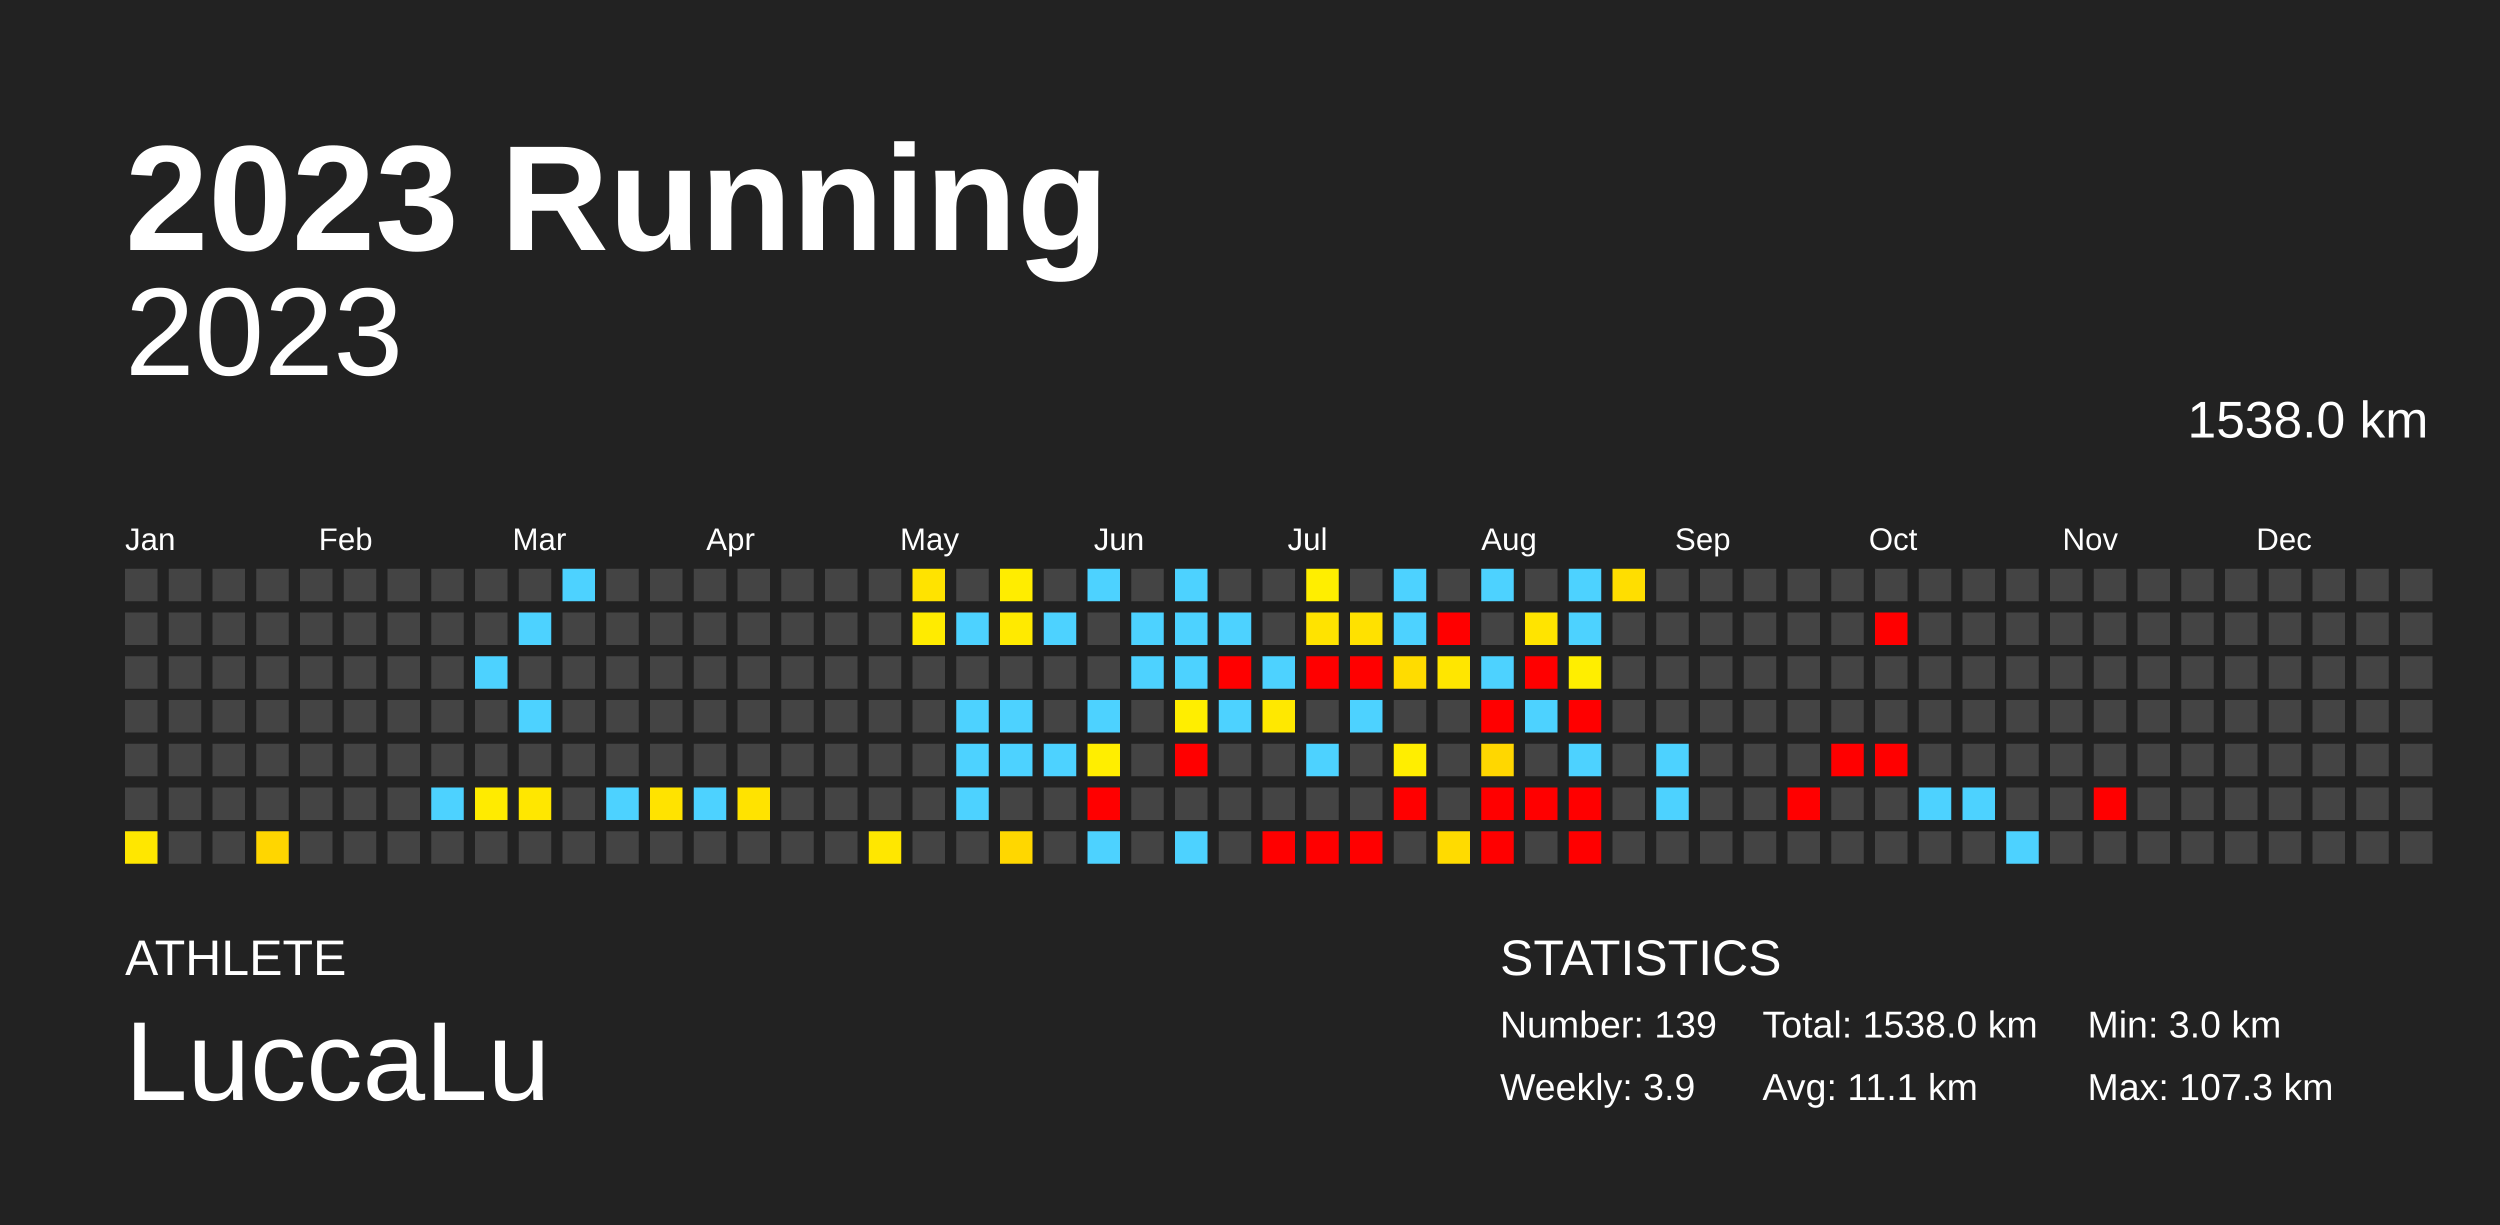
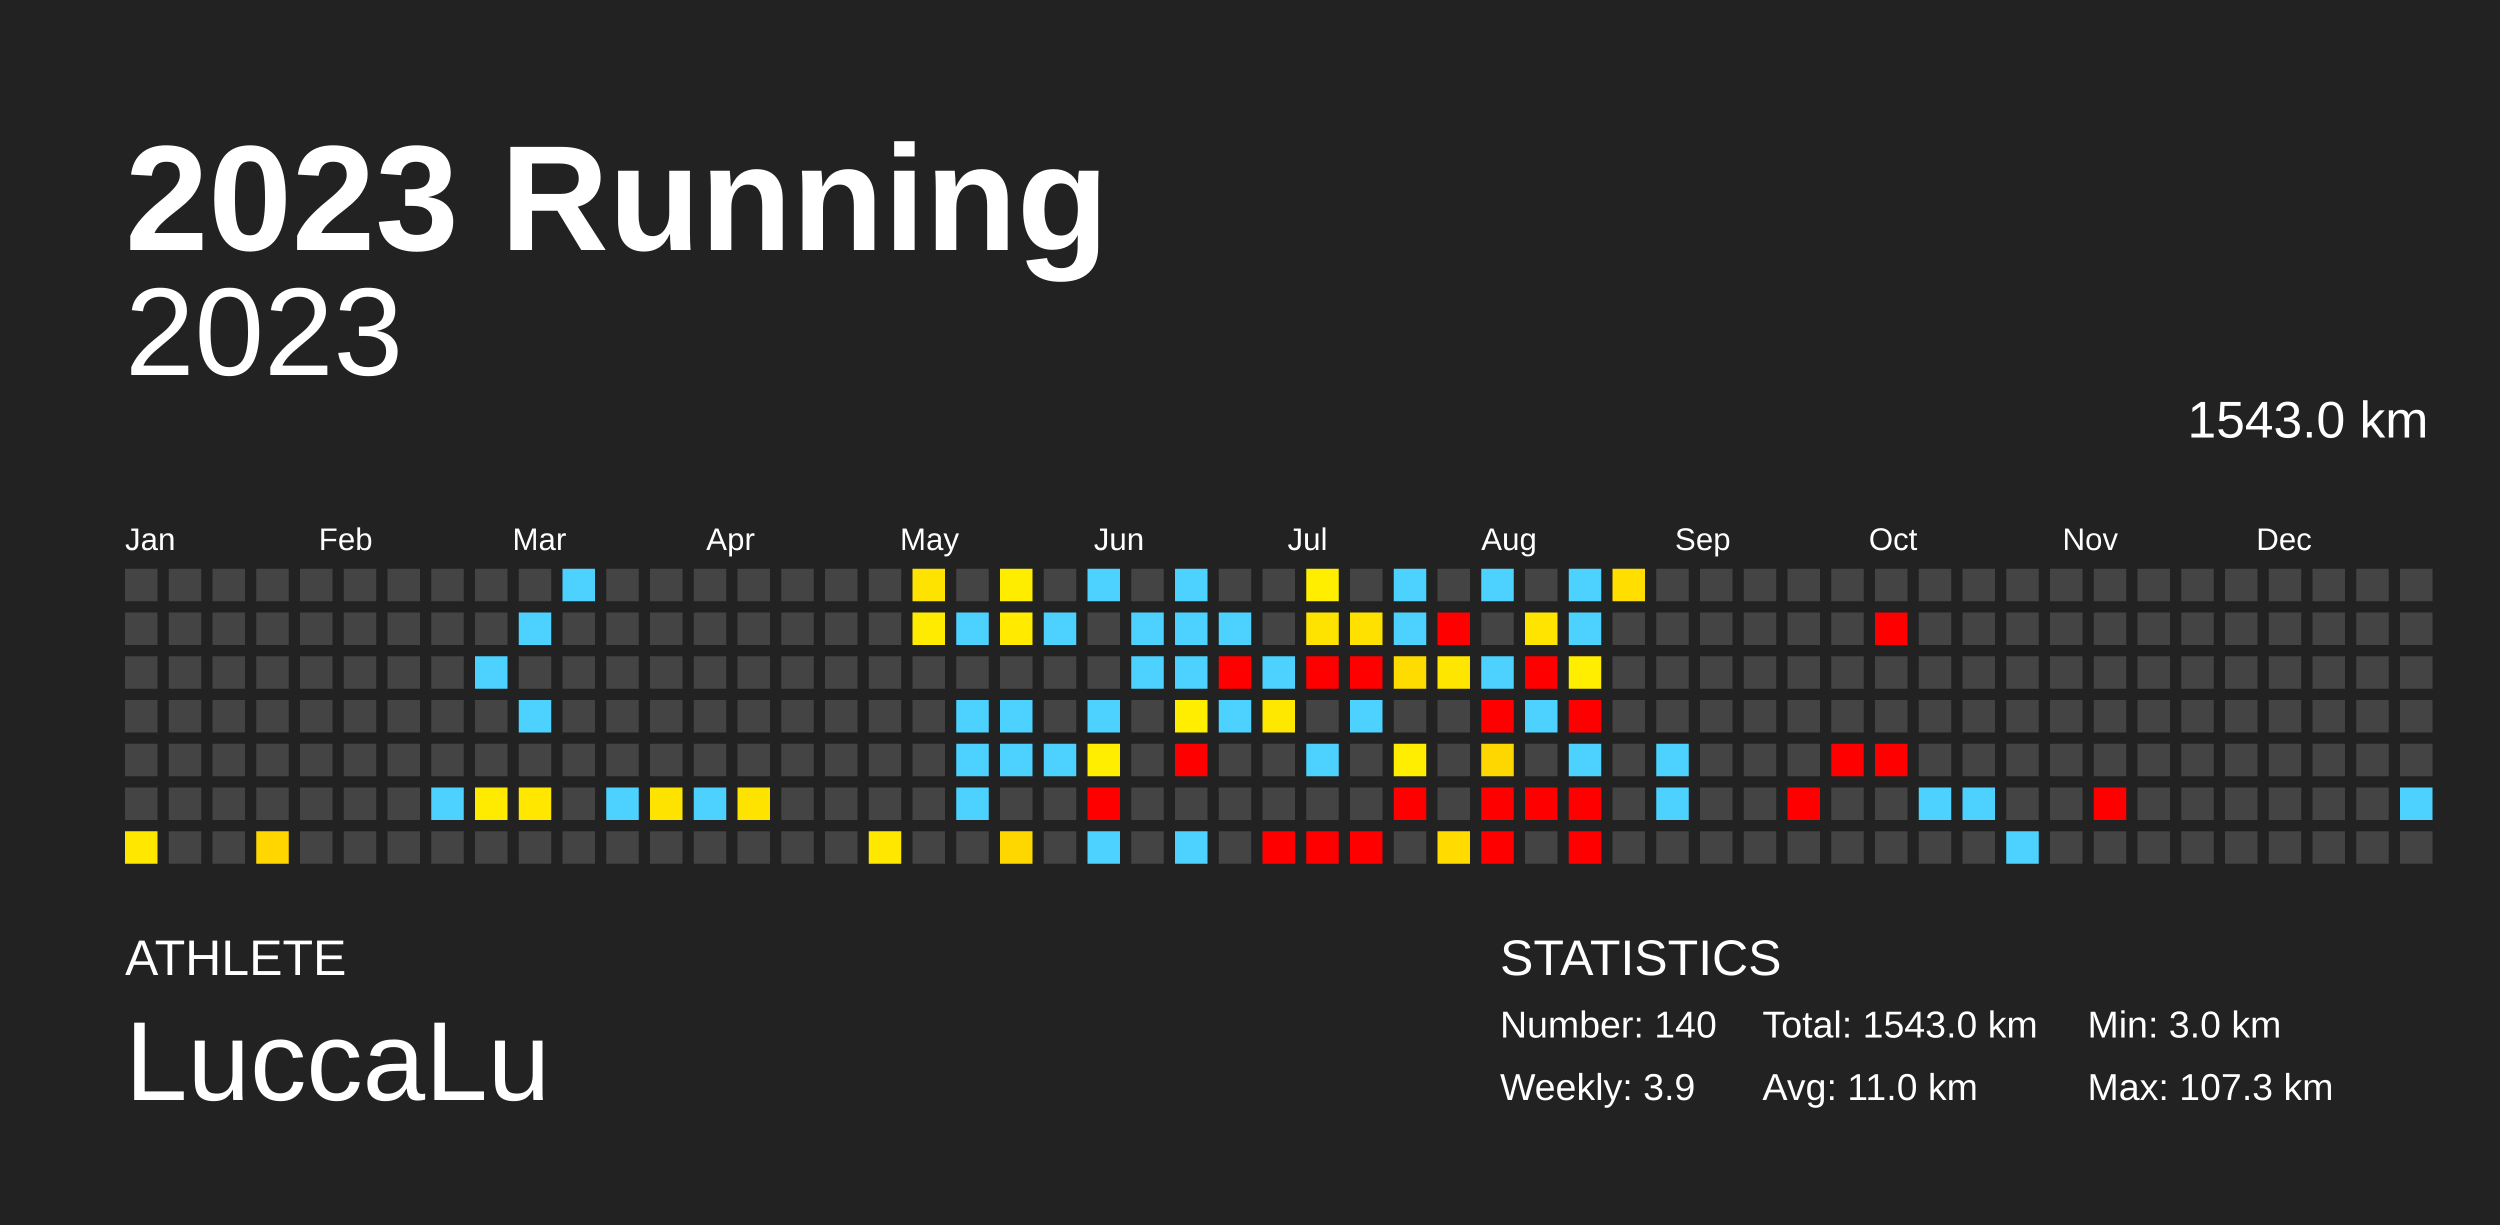
<svg xmlns="http://www.w3.org/2000/svg" baseProfile="full" height="98mm" version="1.1" viewBox="0,0,200,98" width="200mm">
  <defs />
  <rect fill="#222222" height="98" width="200" x="0" y="0" />
  <text fill="#FFFFFF" style="font-size:12px; font-family:Arial; font-weight:bold;" x="10" y="20">2023 Running</text>
  <text fill="#FFFFFF" style="font-size:4px; font-family:Arial" x="10" y="78">ATHLETE</text>
  <text fill="#FFFFFF" style="font-size:9px; font-family:Arial" x="10" y="88">LuccaLu</text>
  <text fill="#FFFFFF" style="font-size:4px; font-family:Arial" x="120" y="78">STATISTICS</text>
-   <text fill="#FFFFFF" style="font-size:3px; font-family:Arial" x="120" y="83">Number: 139</text>
+   <text fill="#FFFFFF" style="font-size:3px; font-family:Arial" x="120" y="83">Number: 140</text>
  <text fill="#FFFFFF" style="font-size:3px; font-family:Arial" x="120" y="88">Weekly: 3.9</text>
-   <text fill="#FFFFFF" style="font-size:3px; font-family:Arial" x="141" y="83">Total: 1538.0 km</text>
-   <text fill="#FFFFFF" style="font-size:3px; font-family:Arial" x="141" y="88">Avg: 11.1 km</text>
+   <text fill="#FFFFFF" style="font-size:3px; font-family:Arial" x="141" y="83">Total: 1543.0 km</text>
+   <text fill="#FFFFFF" style="font-size:3px; font-family:Arial" x="141" y="88">Avg: 11.0 km</text>
  <text fill="#FFFFFF" style="font-size:3px; font-family:Arial" x="167" y="83">Min: 3.0 km</text>
  <text fill="#FFFFFF" style="font-size:3px; font-family:Arial" x="167" y="88">Max: 107.3 km</text>
  <text alignment-baseline="hanging" fill="#FFFFFF" style="font-size:10.0px; font-family:Arial;" x="10" y="30">2023</text>
-   <text alignment-baseline="hanging" fill="#FFFFFF" style="font-size:4.125px; font-family:Arial;" x="175" y="35">1538.0 km</text>
+   <text alignment-baseline="hanging" fill="#FFFFFF" style="font-size:4.125px; font-family:Arial;" x="175" y="35">1543.0 km</text>
  <text fill="#FFFFFF" style="font-size:2.5px; font-family:Arial" x="10.0" y="44">Jan</text>
  <text fill="#FFFFFF" style="font-size:2.5px; font-family:Arial" x="25.5" y="44">Feb</text>
  <text fill="#FFFFFF" style="font-size:2.5px; font-family:Arial" x="41.0" y="44">Mar</text>
  <text fill="#FFFFFF" style="font-size:2.5px; font-family:Arial" x="56.5" y="44">Apr</text>
  <text fill="#FFFFFF" style="font-size:2.5px; font-family:Arial" x="72.0" y="44">May</text>
  <text fill="#FFFFFF" style="font-size:2.5px; font-family:Arial" x="87.5" y="44">Jun</text>
  <text fill="#FFFFFF" style="font-size:2.5px; font-family:Arial" x="103.0" y="44">Jul</text>
  <text fill="#FFFFFF" style="font-size:2.5px; font-family:Arial" x="118.5" y="44">Aug</text>
  <text fill="#FFFFFF" style="font-size:2.5px; font-family:Arial" x="134.0" y="44">Sep</text>
  <text fill="#FFFFFF" style="font-size:2.5px; font-family:Arial" x="149.5" y="44">Oct</text>
  <text fill="#FFFFFF" style="font-size:2.5px; font-family:Arial" x="165.0" y="44">Nov</text>
  <text fill="#FFFFFF" style="font-size:2.5px; font-family:Arial" x="180.5" y="44">Dec</text>
  <rect fill="#444444" height="2.6" width="2.6" x="10.0" y="45.5" />
  <rect fill="#444444" height="2.6" width="2.6" x="10.0" y="49.0" />
  <rect fill="#444444" height="2.6" width="2.6" x="10.0" y="52.5" />
  <rect fill="#444444" height="2.6" width="2.6" x="10.0" y="56.0" />
  <rect fill="#444444" height="2.6" width="2.6" x="10.0" y="59.5" />
  <rect fill="#444444" height="2.6" width="2.6" x="10.0" y="63.0" />
  <rect fill="#ffe700" height="2.6" width="2.6" x="10.0" y="66.5" />
  <rect fill="#444444" height="2.6" width="2.6" x="13.5" y="45.5" />
  <rect fill="#444444" height="2.6" width="2.6" x="13.5" y="49.0" />
  <rect fill="#444444" height="2.6" width="2.6" x="13.5" y="52.5" />
  <rect fill="#444444" height="2.6" width="2.6" x="13.5" y="56.0" />
  <rect fill="#444444" height="2.6" width="2.6" x="13.5" y="59.5" />
  <rect fill="#444444" height="2.6" width="2.6" x="13.5" y="63.0" />
  <rect fill="#444444" height="2.6" width="2.6" x="13.5" y="66.5" />
  <rect fill="#444444" height="2.6" width="2.6" x="17.0" y="45.5" />
  <rect fill="#444444" height="2.6" width="2.6" x="17.0" y="49.0" />
  <rect fill="#444444" height="2.6" width="2.6" x="17.0" y="52.5" />
  <rect fill="#444444" height="2.6" width="2.6" x="17.0" y="56.0" />
  <rect fill="#444444" height="2.6" width="2.6" x="17.0" y="59.5" />
  <rect fill="#444444" height="2.6" width="2.6" x="17.0" y="63.0" />
  <rect fill="#444444" height="2.6" width="2.6" x="17.0" y="66.5" />
  <rect fill="#444444" height="2.6" width="2.6" x="20.5" y="45.5" />
  <rect fill="#444444" height="2.6" width="2.6" x="20.5" y="49.0" />
  <rect fill="#444444" height="2.6" width="2.6" x="20.5" y="52.5" />
  <rect fill="#444444" height="2.6" width="2.6" x="20.5" y="56.0" />
  <rect fill="#444444" height="2.6" width="2.6" x="20.5" y="59.5" />
  <rect fill="#444444" height="2.6" width="2.6" x="20.5" y="63.0" />
  <rect fill="#ffd600" height="2.6" width="2.6" x="20.5" y="66.5" />
  <rect fill="#444444" height="2.6" width="2.6" x="24.0" y="45.5" />
  <rect fill="#444444" height="2.6" width="2.6" x="24.0" y="49.0" />
  <rect fill="#444444" height="2.6" width="2.6" x="24.0" y="52.5" />
  <rect fill="#444444" height="2.6" width="2.6" x="24.0" y="56.0" />
  <rect fill="#444444" height="2.6" width="2.6" x="24.0" y="59.5" />
  <rect fill="#444444" height="2.6" width="2.6" x="24.0" y="63.0" />
  <rect fill="#444444" height="2.6" width="2.6" x="24.0" y="66.5" />
  <rect fill="#444444" height="2.6" width="2.6" x="27.5" y="45.5" />
  <rect fill="#444444" height="2.6" width="2.6" x="27.5" y="49.0" />
  <rect fill="#444444" height="2.6" width="2.6" x="27.5" y="52.5" />
  <rect fill="#444444" height="2.6" width="2.6" x="27.5" y="56.0" />
  <rect fill="#444444" height="2.6" width="2.6" x="27.5" y="59.5" />
  <rect fill="#444444" height="2.6" width="2.6" x="27.5" y="63.0" />
  <rect fill="#444444" height="2.6" width="2.6" x="27.5" y="66.5" />
  <rect fill="#444444" height="2.6" width="2.6" x="31.0" y="45.5" />
  <rect fill="#444444" height="2.6" width="2.6" x="31.0" y="49.0" />
  <rect fill="#444444" height="2.6" width="2.6" x="31.0" y="52.5" />
  <rect fill="#444444" height="2.6" width="2.6" x="31.0" y="56.0" />
  <rect fill="#444444" height="2.6" width="2.6" x="31.0" y="59.5" />
  <rect fill="#444444" height="2.6" width="2.6" x="31.0" y="63.0" />
  <rect fill="#444444" height="2.6" width="2.6" x="31.0" y="66.5" />
  <rect fill="#444444" height="2.6" width="2.6" x="34.5" y="45.5" />
  <rect fill="#444444" height="2.6" width="2.6" x="34.5" y="49.0" />
  <rect fill="#444444" height="2.6" width="2.6" x="34.5" y="52.5" />
  <rect fill="#444444" height="2.6" width="2.6" x="34.5" y="56.0" />
  <rect fill="#444444" height="2.6" width="2.6" x="34.5" y="59.5" />
  <rect fill="#4dd2ff" height="2.6" width="2.6" x="34.5" y="63.0" />
  <rect fill="#444444" height="2.6" width="2.6" x="34.5" y="66.5" />
  <rect fill="#444444" height="2.6" width="2.6" x="38.0" y="45.5" />
  <rect fill="#444444" height="2.6" width="2.6" x="38.0" y="49.0" />
  <rect fill="#4dd2ff" height="2.6" width="2.6" x="38.0" y="52.5" />
  <rect fill="#444444" height="2.6" width="2.6" x="38.0" y="56.0" />
  <rect fill="#444444" height="2.6" width="2.6" x="38.0" y="59.5" />
  <rect fill="#ffeb00" height="2.6" width="2.6" x="38.0" y="63.0" />
  <rect fill="#444444" height="2.6" width="2.6" x="38.0" y="66.5" />
  <rect fill="#444444" height="2.6" width="2.6" x="41.5" y="45.5" />
  <rect fill="#4dd2ff" height="2.6" width="2.6" x="41.5" y="49.0" />
  <rect fill="#444444" height="2.6" width="2.6" x="41.5" y="52.5" />
  <rect fill="#4dd2ff" height="2.6" width="2.6" x="41.5" y="56.0" />
  <rect fill="#444444" height="2.6" width="2.6" x="41.5" y="59.5" />
  <rect fill="#ffe700" height="2.6" width="2.6" x="41.5" y="63.0" />
  <rect fill="#444444" height="2.6" width="2.6" x="41.5" y="66.5" />
  <rect fill="#4dd2ff" height="2.6" width="2.6" x="45.0" y="45.5" />
  <rect fill="#444444" height="2.6" width="2.6" x="45.0" y="49.0" />
  <rect fill="#444444" height="2.6" width="2.6" x="45.0" y="52.5" />
  <rect fill="#444444" height="2.6" width="2.6" x="45.0" y="56.0" />
  <rect fill="#444444" height="2.6" width="2.6" x="45.0" y="59.5" />
  <rect fill="#444444" height="2.6" width="2.6" x="45.0" y="63.0" />
  <rect fill="#444444" height="2.6" width="2.6" x="45.0" y="66.5" />
  <rect fill="#444444" height="2.6" width="2.6" x="48.5" y="45.5" />
  <rect fill="#444444" height="2.6" width="2.6" x="48.5" y="49.0" />
  <rect fill="#444444" height="2.6" width="2.6" x="48.5" y="52.5" />
  <rect fill="#444444" height="2.6" width="2.6" x="48.5" y="56.0" />
  <rect fill="#444444" height="2.6" width="2.6" x="48.5" y="59.5" />
  <rect fill="#4dd2ff" height="2.6" width="2.6" x="48.5" y="63.0" />
  <rect fill="#444444" height="2.6" width="2.6" x="48.5" y="66.5" />
  <rect fill="#444444" height="2.6" width="2.6" x="52.0" y="45.5" />
  <rect fill="#444444" height="2.6" width="2.6" x="52.0" y="49.0" />
  <rect fill="#444444" height="2.6" width="2.6" x="52.0" y="52.5" />
  <rect fill="#444444" height="2.6" width="2.6" x="52.0" y="56.0" />
  <rect fill="#444444" height="2.6" width="2.6" x="52.0" y="59.5" />
  <rect fill="#ffe300" height="2.6" width="2.6" x="52.0" y="63.0" />
  <rect fill="#444444" height="2.6" width="2.6" x="52.0" y="66.5" />
  <rect fill="#444444" height="2.6" width="2.6" x="55.5" y="45.5" />
  <rect fill="#444444" height="2.6" width="2.6" x="55.5" y="49.0" />
  <rect fill="#444444" height="2.6" width="2.6" x="55.5" y="52.5" />
  <rect fill="#444444" height="2.6" width="2.6" x="55.5" y="56.0" />
  <rect fill="#444444" height="2.6" width="2.6" x="55.5" y="59.5" />
  <rect fill="#4dd2ff" height="2.6" width="2.6" x="55.5" y="63.0" />
  <rect fill="#444444" height="2.6" width="2.6" x="55.5" y="66.5" />
  <rect fill="#444444" height="2.6" width="2.6" x="59.0" y="45.5" />
  <rect fill="#444444" height="2.6" width="2.6" x="59.0" y="49.0" />
  <rect fill="#444444" height="2.6" width="2.6" x="59.0" y="52.5" />
  <rect fill="#444444" height="2.6" width="2.6" x="59.0" y="56.0" />
  <rect fill="#444444" height="2.6" width="2.6" x="59.0" y="59.5" />
  <rect fill="#ffe300" height="2.6" width="2.6" x="59.0" y="63.0" />
  <rect fill="#444444" height="2.6" width="2.6" x="59.0" y="66.5" />
  <rect fill="#444444" height="2.6" width="2.6" x="62.5" y="45.5" />
  <rect fill="#444444" height="2.6" width="2.6" x="62.5" y="49.0" />
  <rect fill="#444444" height="2.6" width="2.6" x="62.5" y="52.5" />
  <rect fill="#444444" height="2.6" width="2.6" x="62.5" y="56.0" />
  <rect fill="#444444" height="2.6" width="2.6" x="62.5" y="59.5" />
  <rect fill="#444444" height="2.6" width="2.6" x="62.5" y="63.0" />
  <rect fill="#444444" height="2.6" width="2.6" x="62.5" y="66.5" />
  <rect fill="#444444" height="2.6" width="2.6" x="66.0" y="45.5" />
  <rect fill="#444444" height="2.6" width="2.6" x="66.0" y="49.0" />
  <rect fill="#444444" height="2.6" width="2.6" x="66.0" y="52.5" />
  <rect fill="#444444" height="2.6" width="2.6" x="66.0" y="56.0" />
  <rect fill="#444444" height="2.6" width="2.6" x="66.0" y="59.5" />
  <rect fill="#444444" height="2.6" width="2.6" x="66.0" y="63.0" />
  <rect fill="#444444" height="2.6" width="2.6" x="66.0" y="66.5" />
  <rect fill="#444444" height="2.6" width="2.6" x="69.5" y="45.5" />
  <rect fill="#444444" height="2.6" width="2.6" x="69.5" y="49.0" />
  <rect fill="#444444" height="2.6" width="2.6" x="69.5" y="52.5" />
  <rect fill="#444444" height="2.6" width="2.6" x="69.5" y="56.0" />
  <rect fill="#444444" height="2.6" width="2.6" x="69.5" y="59.5" />
  <rect fill="#444444" height="2.6" width="2.6" x="69.5" y="63.0" />
  <rect fill="#ffe700" height="2.6" width="2.6" x="69.5" y="66.5" />
  <rect fill="#ffe300" height="2.6" width="2.6" x="73.0" y="45.5" />
  <rect fill="#ffeb00" height="2.6" width="2.6" x="73.0" y="49.0" />
  <rect fill="#444444" height="2.6" width="2.6" x="73.0" y="52.5" />
  <rect fill="#444444" height="2.6" width="2.6" x="73.0" y="56.0" />
  <rect fill="#444444" height="2.6" width="2.6" x="73.0" y="59.5" />
  <rect fill="#444444" height="2.6" width="2.6" x="73.0" y="63.0" />
  <rect fill="#444444" height="2.6" width="2.6" x="73.0" y="66.5" />
  <rect fill="#444444" height="2.6" width="2.6" x="76.5" y="45.5" />
  <rect fill="#4dd2ff" height="2.6" width="2.6" x="76.5" y="49.0" />
  <rect fill="#444444" height="2.6" width="2.6" x="76.5" y="52.5" />
  <rect fill="#4dd2ff" height="2.6" width="2.6" x="76.5" y="56.0" />
  <rect fill="#4dd2ff" height="2.6" width="2.6" x="76.5" y="59.5" />
  <rect fill="#4dd2ff" height="2.6" width="2.6" x="76.5" y="63.0" />
  <rect fill="#444444" height="2.6" width="2.6" x="76.5" y="66.5" />
  <rect fill="#ffed00" height="2.6" width="2.6" x="80.0" y="45.5" />
  <rect fill="#ffea00" height="2.6" width="2.6" x="80.0" y="49.0" />
  <rect fill="#444444" height="2.6" width="2.6" x="80.0" y="52.5" />
  <rect fill="#4dd2ff" height="2.6" width="2.6" x="80.0" y="56.0" />
  <rect fill="#4dd2ff" height="2.6" width="2.6" x="80.0" y="59.5" />
  <rect fill="#444444" height="2.6" width="2.6" x="80.0" y="63.0" />
  <rect fill="#ffd700" height="2.6" width="2.6" x="80.0" y="66.5" />
  <rect fill="#444444" height="2.6" width="2.6" x="83.5" y="45.5" />
  <rect fill="#4dd2ff" height="2.6" width="2.6" x="83.5" y="49.0" />
  <rect fill="#444444" height="2.6" width="2.6" x="83.5" y="52.5" />
  <rect fill="#444444" height="2.6" width="2.6" x="83.5" y="56.0" />
  <rect fill="#4dd2ff" height="2.6" width="2.6" x="83.5" y="59.5" />
  <rect fill="#444444" height="2.6" width="2.6" x="83.5" y="63.0" />
  <rect fill="#444444" height="2.6" width="2.6" x="83.5" y="66.5" />
  <rect fill="#4dd2ff" height="2.6" width="2.6" x="87.0" y="45.5" />
  <rect fill="#444444" height="2.6" width="2.6" x="87.0" y="49.0" />
  <rect fill="#444444" height="2.6" width="2.6" x="87.0" y="52.5" />
  <rect fill="#4dd2ff" height="2.6" width="2.6" x="87.0" y="56.0" />
  <rect fill="#ffee00" height="2.6" width="2.6" x="87.0" y="59.5" />
  <rect fill="red" height="2.6" width="2.6" x="87.0" y="63.0" />
  <rect fill="#4dd2ff" height="2.6" width="2.6" x="87.0" y="66.5" />
  <rect fill="#444444" height="2.6" width="2.6" x="90.5" y="45.5" />
  <rect fill="#4dd2ff" height="2.6" width="2.6" x="90.5" y="49.0" />
  <rect fill="#4dd2ff" height="2.6" width="2.6" x="90.5" y="52.5" />
  <rect fill="#444444" height="2.6" width="2.6" x="90.5" y="56.0" />
  <rect fill="#444444" height="2.6" width="2.6" x="90.5" y="59.5" />
  <rect fill="#444444" height="2.6" width="2.6" x="90.5" y="63.0" />
  <rect fill="#444444" height="2.6" width="2.6" x="90.5" y="66.5" />
  <rect fill="#4dd2ff" height="2.6" width="2.6" x="94.0" y="45.5" />
  <rect fill="#4dd2ff" height="2.6" width="2.6" x="94.0" y="49.0" />
  <rect fill="#4dd2ff" height="2.6" width="2.6" x="94.0" y="52.5" />
  <rect fill="#ffee00" height="2.6" width="2.6" x="94.0" y="56.0" />
  <rect fill="red" height="2.6" width="2.6" x="94.0" y="59.5" />
  <rect fill="#444444" height="2.6" width="2.6" x="94.0" y="63.0" />
  <rect fill="#4dd2ff" height="2.6" width="2.6" x="94.0" y="66.5" />
  <rect fill="#444444" height="2.6" width="2.6" x="97.5" y="45.5" />
  <rect fill="#4dd2ff" height="2.6" width="2.6" x="97.5" y="49.0" />
  <rect fill="red" height="2.6" width="2.6" x="97.5" y="52.5" />
  <rect fill="#4dd2ff" height="2.6" width="2.6" x="97.5" y="56.0" />
  <rect fill="#444444" height="2.6" width="2.6" x="97.5" y="59.5" />
  <rect fill="#444444" height="2.6" width="2.6" x="97.5" y="63.0" />
  <rect fill="#444444" height="2.6" width="2.6" x="97.5" y="66.5" />
  <rect fill="#444444" height="2.6" width="2.6" x="101.0" y="45.5" />
  <rect fill="#444444" height="2.6" width="2.6" x="101.0" y="49.0" />
  <rect fill="#4dd2ff" height="2.6" width="2.6" x="101.0" y="52.5" />
  <rect fill="#ffe800" height="2.6" width="2.6" x="101.0" y="56.0" />
  <rect fill="#444444" height="2.6" width="2.6" x="101.0" y="59.5" />
  <rect fill="#444444" height="2.6" width="2.6" x="101.0" y="63.0" />
  <rect fill="red" height="2.6" width="2.6" x="101.0" y="66.5" />
  <rect fill="#ffee00" height="2.6" width="2.6" x="104.5" y="45.5" />
  <rect fill="#ffe300" height="2.6" width="2.6" x="104.5" y="49.0" />
  <rect fill="red" height="2.6" width="2.6" x="104.5" y="52.5" />
  <rect fill="#444444" height="2.6" width="2.6" x="104.5" y="56.0" />
  <rect fill="#4dd2ff" height="2.6" width="2.6" x="104.5" y="59.5" />
  <rect fill="#444444" height="2.6" width="2.6" x="104.5" y="63.0" />
  <rect fill="red" height="2.6" width="2.6" x="104.5" y="66.5" />
  <rect fill="#444444" height="2.6" width="2.6" x="108.0" y="45.5" />
  <rect fill="#ffe100" height="2.6" width="2.6" x="108.0" y="49.0" />
  <rect fill="red" height="2.6" width="2.6" x="108.0" y="52.5" />
  <rect fill="#4dd2ff" height="2.6" width="2.6" x="108.0" y="56.0" />
  <rect fill="#444444" height="2.6" width="2.6" x="108.0" y="59.5" />
  <rect fill="#444444" height="2.6" width="2.6" x="108.0" y="63.0" />
  <rect fill="red" height="2.6" width="2.6" x="108.0" y="66.5" />
  <rect fill="#4dd2ff" height="2.6" width="2.6" x="111.5" y="45.5" />
  <rect fill="#4dd2ff" height="2.6" width="2.6" x="111.5" y="49.0" />
  <rect fill="#ffdc00" height="2.6" width="2.6" x="111.5" y="52.5" />
  <rect fill="#444444" height="2.6" width="2.6" x="111.5" y="56.0" />
  <rect fill="#ffee00" height="2.6" width="2.6" x="111.5" y="59.5" />
  <rect fill="red" height="2.6" width="2.6" x="111.5" y="63.0" />
  <rect fill="#444444" height="2.6" width="2.6" x="111.5" y="66.5" />
  <rect fill="#444444" height="2.6" width="2.6" x="115.0" y="45.5" />
  <rect fill="red" height="2.6" width="2.6" x="115.0" y="49.0" />
  <rect fill="#ffe600" height="2.6" width="2.6" x="115.0" y="52.5" />
  <rect fill="#444444" height="2.6" width="2.6" x="115.0" y="56.0" />
  <rect fill="#444444" height="2.6" width="2.6" x="115.0" y="59.5" />
  <rect fill="#444444" height="2.6" width="2.6" x="115.0" y="63.0" />
  <rect fill="#ffdb00" height="2.6" width="2.6" x="115.0" y="66.5" />
  <rect fill="#4dd2ff" height="2.6" width="2.6" x="118.5" y="45.5" />
  <rect fill="#444444" height="2.6" width="2.6" x="118.5" y="49.0" />
  <rect fill="#4dd2ff" height="2.6" width="2.6" x="118.5" y="52.5" />
  <rect fill="red" height="2.6" width="2.6" x="118.5" y="56.0" />
  <rect fill="#ffd700" height="2.6" width="2.6" x="118.5" y="59.5" />
  <rect fill="red" height="2.6" width="2.6" x="118.5" y="63.0" />
  <rect fill="red" height="2.6" width="2.6" x="118.5" y="66.5" />
  <rect fill="#444444" height="2.6" width="2.6" x="122.0" y="45.5" />
  <rect fill="#ffe400" height="2.6" width="2.6" x="122.0" y="49.0" />
  <rect fill="red" height="2.6" width="2.6" x="122.0" y="52.5" />
  <rect fill="#4dd2ff" height="2.6" width="2.6" x="122.0" y="56.0" />
  <rect fill="#444444" height="2.6" width="2.6" x="122.0" y="59.5" />
  <rect fill="red" height="2.6" width="2.6" x="122.0" y="63.0" />
  <rect fill="#444444" height="2.6" width="2.6" x="122.0" y="66.5" />
  <rect fill="#4dd2ff" height="2.6" width="2.6" x="125.5" y="45.5" />
  <rect fill="#4dd2ff" height="2.6" width="2.6" x="125.5" y="49.0" />
  <rect fill="#ffee00" height="2.6" width="2.6" x="125.5" y="52.5" />
  <rect fill="red" height="2.6" width="2.6" x="125.5" y="56.0" />
  <rect fill="#4dd2ff" height="2.6" width="2.6" x="125.5" y="59.5" />
  <rect fill="red" height="2.6" width="2.6" x="125.5" y="63.0" />
  <rect fill="red" height="2.6" width="2.6" x="125.5" y="66.5" />
  <rect fill="#ffde00" height="2.6" width="2.6" x="129.0" y="45.5" />
  <rect fill="#444444" height="2.6" width="2.6" x="129.0" y="49.0" />
  <rect fill="#444444" height="2.6" width="2.6" x="129.0" y="52.5" />
  <rect fill="#444444" height="2.6" width="2.6" x="129.0" y="56.0" />
  <rect fill="#444444" height="2.6" width="2.6" x="129.0" y="59.5" />
  <rect fill="#444444" height="2.6" width="2.6" x="129.0" y="63.0" />
  <rect fill="#444444" height="2.6" width="2.6" x="129.0" y="66.5" />
  <rect fill="#444444" height="2.6" width="2.6" x="132.5" y="45.5" />
  <rect fill="#444444" height="2.6" width="2.6" x="132.5" y="49.0" />
  <rect fill="#444444" height="2.6" width="2.6" x="132.5" y="52.5" />
  <rect fill="#444444" height="2.6" width="2.6" x="132.5" y="56.0" />
  <rect fill="#4dd2ff" height="2.6" width="2.6" x="132.5" y="59.5" />
  <rect fill="#4dd2ff" height="2.6" width="2.6" x="132.5" y="63.0" />
  <rect fill="#444444" height="2.6" width="2.6" x="132.5" y="66.5" />
  <rect fill="#444444" height="2.6" width="2.6" x="136.0" y="45.5" />
  <rect fill="#444444" height="2.6" width="2.6" x="136.0" y="49.0" />
  <rect fill="#444444" height="2.6" width="2.6" x="136.0" y="52.5" />
  <rect fill="#444444" height="2.6" width="2.6" x="136.0" y="56.0" />
  <rect fill="#444444" height="2.6" width="2.6" x="136.0" y="59.5" />
  <rect fill="#444444" height="2.6" width="2.6" x="136.0" y="63.0" />
  <rect fill="#444444" height="2.6" width="2.6" x="136.0" y="66.5" />
  <rect fill="#444444" height="2.6" width="2.6" x="139.5" y="45.5" />
  <rect fill="#444444" height="2.6" width="2.6" x="139.5" y="49.0" />
  <rect fill="#444444" height="2.6" width="2.6" x="139.5" y="52.5" />
  <rect fill="#444444" height="2.6" width="2.6" x="139.5" y="56.0" />
  <rect fill="#444444" height="2.6" width="2.6" x="139.5" y="59.5" />
  <rect fill="#444444" height="2.6" width="2.6" x="139.5" y="63.0" />
  <rect fill="#444444" height="2.6" width="2.6" x="139.5" y="66.5" />
  <rect fill="#444444" height="2.6" width="2.6" x="143.0" y="45.5" />
  <rect fill="#444444" height="2.6" width="2.6" x="143.0" y="49.0" />
  <rect fill="#444444" height="2.6" width="2.6" x="143.0" y="52.5" />
  <rect fill="#444444" height="2.6" width="2.6" x="143.0" y="56.0" />
  <rect fill="#444444" height="2.6" width="2.6" x="143.0" y="59.5" />
  <rect fill="red" height="2.6" width="2.6" x="143.0" y="63.0" />
  <rect fill="#444444" height="2.6" width="2.6" x="143.0" y="66.5" />
  <rect fill="#444444" height="2.6" width="2.6" x="146.5" y="45.5" />
  <rect fill="#444444" height="2.6" width="2.6" x="146.5" y="49.0" />
  <rect fill="#444444" height="2.6" width="2.6" x="146.5" y="52.5" />
  <rect fill="#444444" height="2.6" width="2.6" x="146.5" y="56.0" />
  <rect fill="red" height="2.6" width="2.6" x="146.5" y="59.5" />
  <rect fill="#444444" height="2.6" width="2.6" x="146.5" y="63.0" />
  <rect fill="#444444" height="2.6" width="2.6" x="146.5" y="66.5" />
  <rect fill="#444444" height="2.6" width="2.6" x="150.0" y="45.5" />
  <rect fill="red" height="2.6" width="2.6" x="150.0" y="49.0" />
  <rect fill="#444444" height="2.6" width="2.6" x="150.0" y="52.5" />
  <rect fill="#444444" height="2.6" width="2.6" x="150.0" y="56.0" />
  <rect fill="red" height="2.6" width="2.6" x="150.0" y="59.5" />
  <rect fill="#444444" height="2.6" width="2.6" x="150.0" y="63.0" />
  <rect fill="#444444" height="2.6" width="2.6" x="150.0" y="66.5" />
  <rect fill="#444444" height="2.6" width="2.6" x="153.5" y="45.5" />
  <rect fill="#444444" height="2.6" width="2.6" x="153.5" y="49.0" />
  <rect fill="#444444" height="2.6" width="2.6" x="153.5" y="52.5" />
  <rect fill="#444444" height="2.6" width="2.6" x="153.5" y="56.0" />
  <rect fill="#444444" height="2.6" width="2.6" x="153.5" y="59.5" />
  <rect fill="#4dd2ff" height="2.6" width="2.6" x="153.5" y="63.0" />
  <rect fill="#444444" height="2.6" width="2.6" x="153.5" y="66.5" />
  <rect fill="#444444" height="2.6" width="2.6" x="157.0" y="45.5" />
  <rect fill="#444444" height="2.6" width="2.6" x="157.0" y="49.0" />
  <rect fill="#444444" height="2.6" width="2.6" x="157.0" y="52.5" />
  <rect fill="#444444" height="2.6" width="2.6" x="157.0" y="56.0" />
  <rect fill="#444444" height="2.6" width="2.6" x="157.0" y="59.5" />
  <rect fill="#4dd2ff" height="2.6" width="2.6" x="157.0" y="63.0" />
  <rect fill="#444444" height="2.6" width="2.6" x="157.0" y="66.5" />
  <rect fill="#444444" height="2.6" width="2.6" x="160.5" y="45.5" />
  <rect fill="#444444" height="2.6" width="2.6" x="160.5" y="49.0" />
  <rect fill="#444444" height="2.6" width="2.6" x="160.5" y="52.5" />
  <rect fill="#444444" height="2.6" width="2.6" x="160.5" y="56.0" />
  <rect fill="#444444" height="2.6" width="2.6" x="160.5" y="59.5" />
  <rect fill="#444444" height="2.6" width="2.6" x="160.5" y="63.0" />
  <rect fill="#4dd2ff" height="2.6" width="2.6" x="160.5" y="66.5" />
  <rect fill="#444444" height="2.6" width="2.6" x="164.0" y="45.5" />
  <rect fill="#444444" height="2.6" width="2.6" x="164.0" y="49.0" />
  <rect fill="#444444" height="2.6" width="2.6" x="164.0" y="52.5" />
  <rect fill="#444444" height="2.6" width="2.6" x="164.0" y="56.0" />
  <rect fill="#444444" height="2.6" width="2.6" x="164.0" y="59.5" />
  <rect fill="#444444" height="2.6" width="2.6" x="164.0" y="63.0" />
  <rect fill="#444444" height="2.6" width="2.6" x="164.0" y="66.5" />
  <rect fill="#444444" height="2.6" width="2.6" x="167.5" y="45.5" />
  <rect fill="#444444" height="2.6" width="2.6" x="167.5" y="49.0" />
  <rect fill="#444444" height="2.6" width="2.6" x="167.5" y="52.5" />
  <rect fill="#444444" height="2.6" width="2.6" x="167.5" y="56.0" />
  <rect fill="#444444" height="2.6" width="2.6" x="167.5" y="59.5" />
  <rect fill="red" height="2.6" width="2.6" x="167.5" y="63.0" />
  <rect fill="#444444" height="2.6" width="2.6" x="167.5" y="66.5" />
  <rect fill="#444444" height="2.6" width="2.6" x="171.0" y="45.5" />
  <rect fill="#444444" height="2.6" width="2.6" x="171.0" y="49.0" />
  <rect fill="#444444" height="2.6" width="2.6" x="171.0" y="52.5" />
  <rect fill="#444444" height="2.6" width="2.6" x="171.0" y="56.0" />
  <rect fill="#444444" height="2.6" width="2.6" x="171.0" y="59.5" />
  <rect fill="#444444" height="2.6" width="2.6" x="171.0" y="63.0" />
  <rect fill="#444444" height="2.6" width="2.6" x="171.0" y="66.5" />
  <rect fill="#444444" height="2.6" width="2.6" x="174.5" y="45.5" />
  <rect fill="#444444" height="2.6" width="2.6" x="174.5" y="49.0" />
  <rect fill="#444444" height="2.6" width="2.6" x="174.5" y="52.5" />
  <rect fill="#444444" height="2.6" width="2.6" x="174.5" y="56.0" />
  <rect fill="#444444" height="2.6" width="2.6" x="174.5" y="59.5" />
  <rect fill="#444444" height="2.6" width="2.6" x="174.5" y="63.0" />
  <rect fill="#444444" height="2.6" width="2.6" x="174.5" y="66.5" />
  <rect fill="#444444" height="2.6" width="2.6" x="178.0" y="45.5" />
  <rect fill="#444444" height="2.6" width="2.6" x="178.0" y="49.0" />
  <rect fill="#444444" height="2.6" width="2.6" x="178.0" y="52.5" />
  <rect fill="#444444" height="2.6" width="2.6" x="178.0" y="56.0" />
  <rect fill="#444444" height="2.6" width="2.6" x="178.0" y="59.5" />
  <rect fill="#444444" height="2.6" width="2.6" x="178.0" y="63.0" />
  <rect fill="#444444" height="2.6" width="2.6" x="178.0" y="66.5" />
  <rect fill="#444444" height="2.6" width="2.6" x="181.5" y="45.5" />
  <rect fill="#444444" height="2.6" width="2.6" x="181.5" y="49.0" />
  <rect fill="#444444" height="2.6" width="2.6" x="181.5" y="52.5" />
  <rect fill="#444444" height="2.6" width="2.6" x="181.5" y="56.0" />
  <rect fill="#444444" height="2.6" width="2.6" x="181.5" y="59.5" />
  <rect fill="#444444" height="2.6" width="2.6" x="181.5" y="63.0" />
  <rect fill="#444444" height="2.6" width="2.6" x="181.5" y="66.5" />
  <rect fill="#444444" height="2.6" width="2.6" x="185.0" y="45.5" />
  <rect fill="#444444" height="2.6" width="2.6" x="185.0" y="49.0" />
  <rect fill="#444444" height="2.6" width="2.6" x="185.0" y="52.5" />
  <rect fill="#444444" height="2.6" width="2.6" x="185.0" y="56.0" />
  <rect fill="#444444" height="2.6" width="2.6" x="185.0" y="59.5" />
  <rect fill="#444444" height="2.6" width="2.6" x="185.0" y="63.0" />
  <rect fill="#444444" height="2.6" width="2.6" x="185.0" y="66.5" />
  <rect fill="#444444" height="2.6" width="2.6" x="188.5" y="45.5" />
  <rect fill="#444444" height="2.6" width="2.6" x="188.5" y="49.0" />
  <rect fill="#444444" height="2.6" width="2.6" x="188.5" y="52.5" />
  <rect fill="#444444" height="2.6" width="2.6" x="188.5" y="56.0" />
  <rect fill="#444444" height="2.6" width="2.6" x="188.5" y="59.5" />
  <rect fill="#444444" height="2.6" width="2.6" x="188.5" y="63.0" />
  <rect fill="#444444" height="2.6" width="2.6" x="188.5" y="66.5" />
  <rect fill="#444444" height="2.6" width="2.6" x="192.0" y="45.5" />
  <rect fill="#444444" height="2.6" width="2.6" x="192.0" y="49.0" />
  <rect fill="#444444" height="2.6" width="2.6" x="192.0" y="52.5" />
  <rect fill="#444444" height="2.6" width="2.6" x="192.0" y="56.0" />
  <rect fill="#444444" height="2.6" width="2.6" x="192.0" y="59.5" />
-   <rect fill="#444444" height="2.6" width="2.6" x="192.0" y="63.0" />
+   <rect fill="#4dd2ff" height="2.6" width="2.6" x="192.0" y="63.0" />
  <rect fill="#444444" height="2.6" width="2.6" x="192.0" y="66.5" />
</svg>
